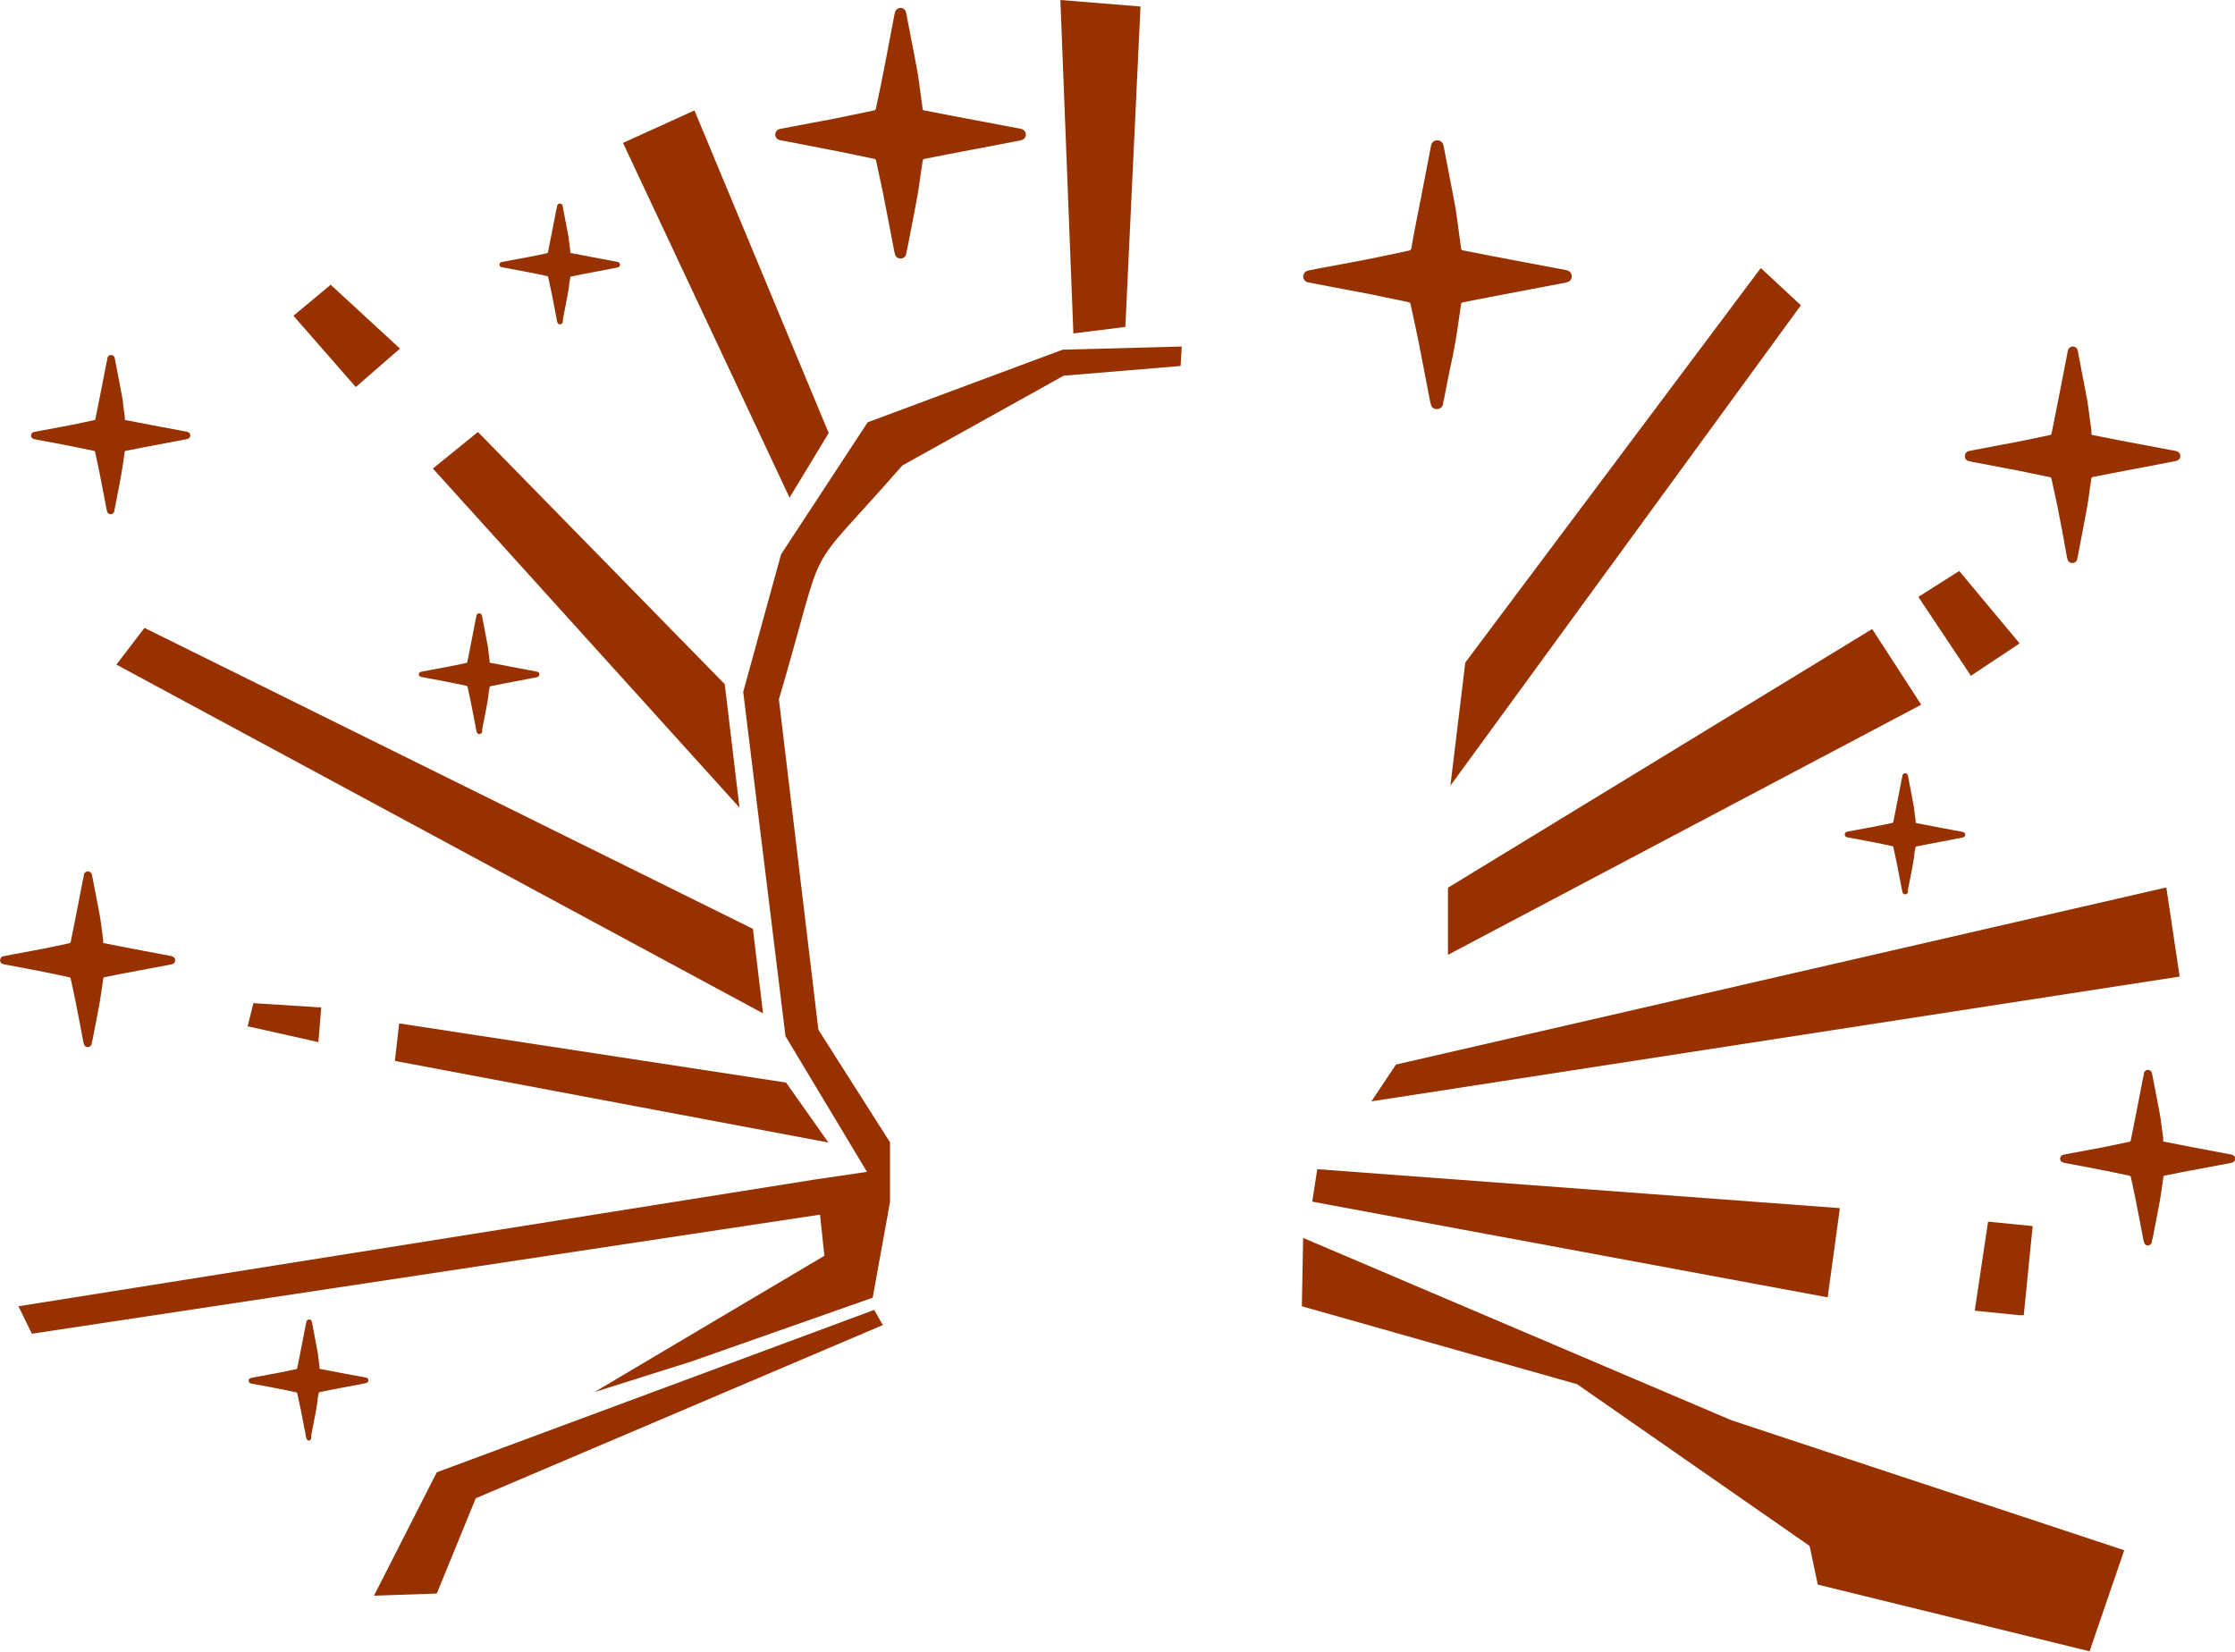
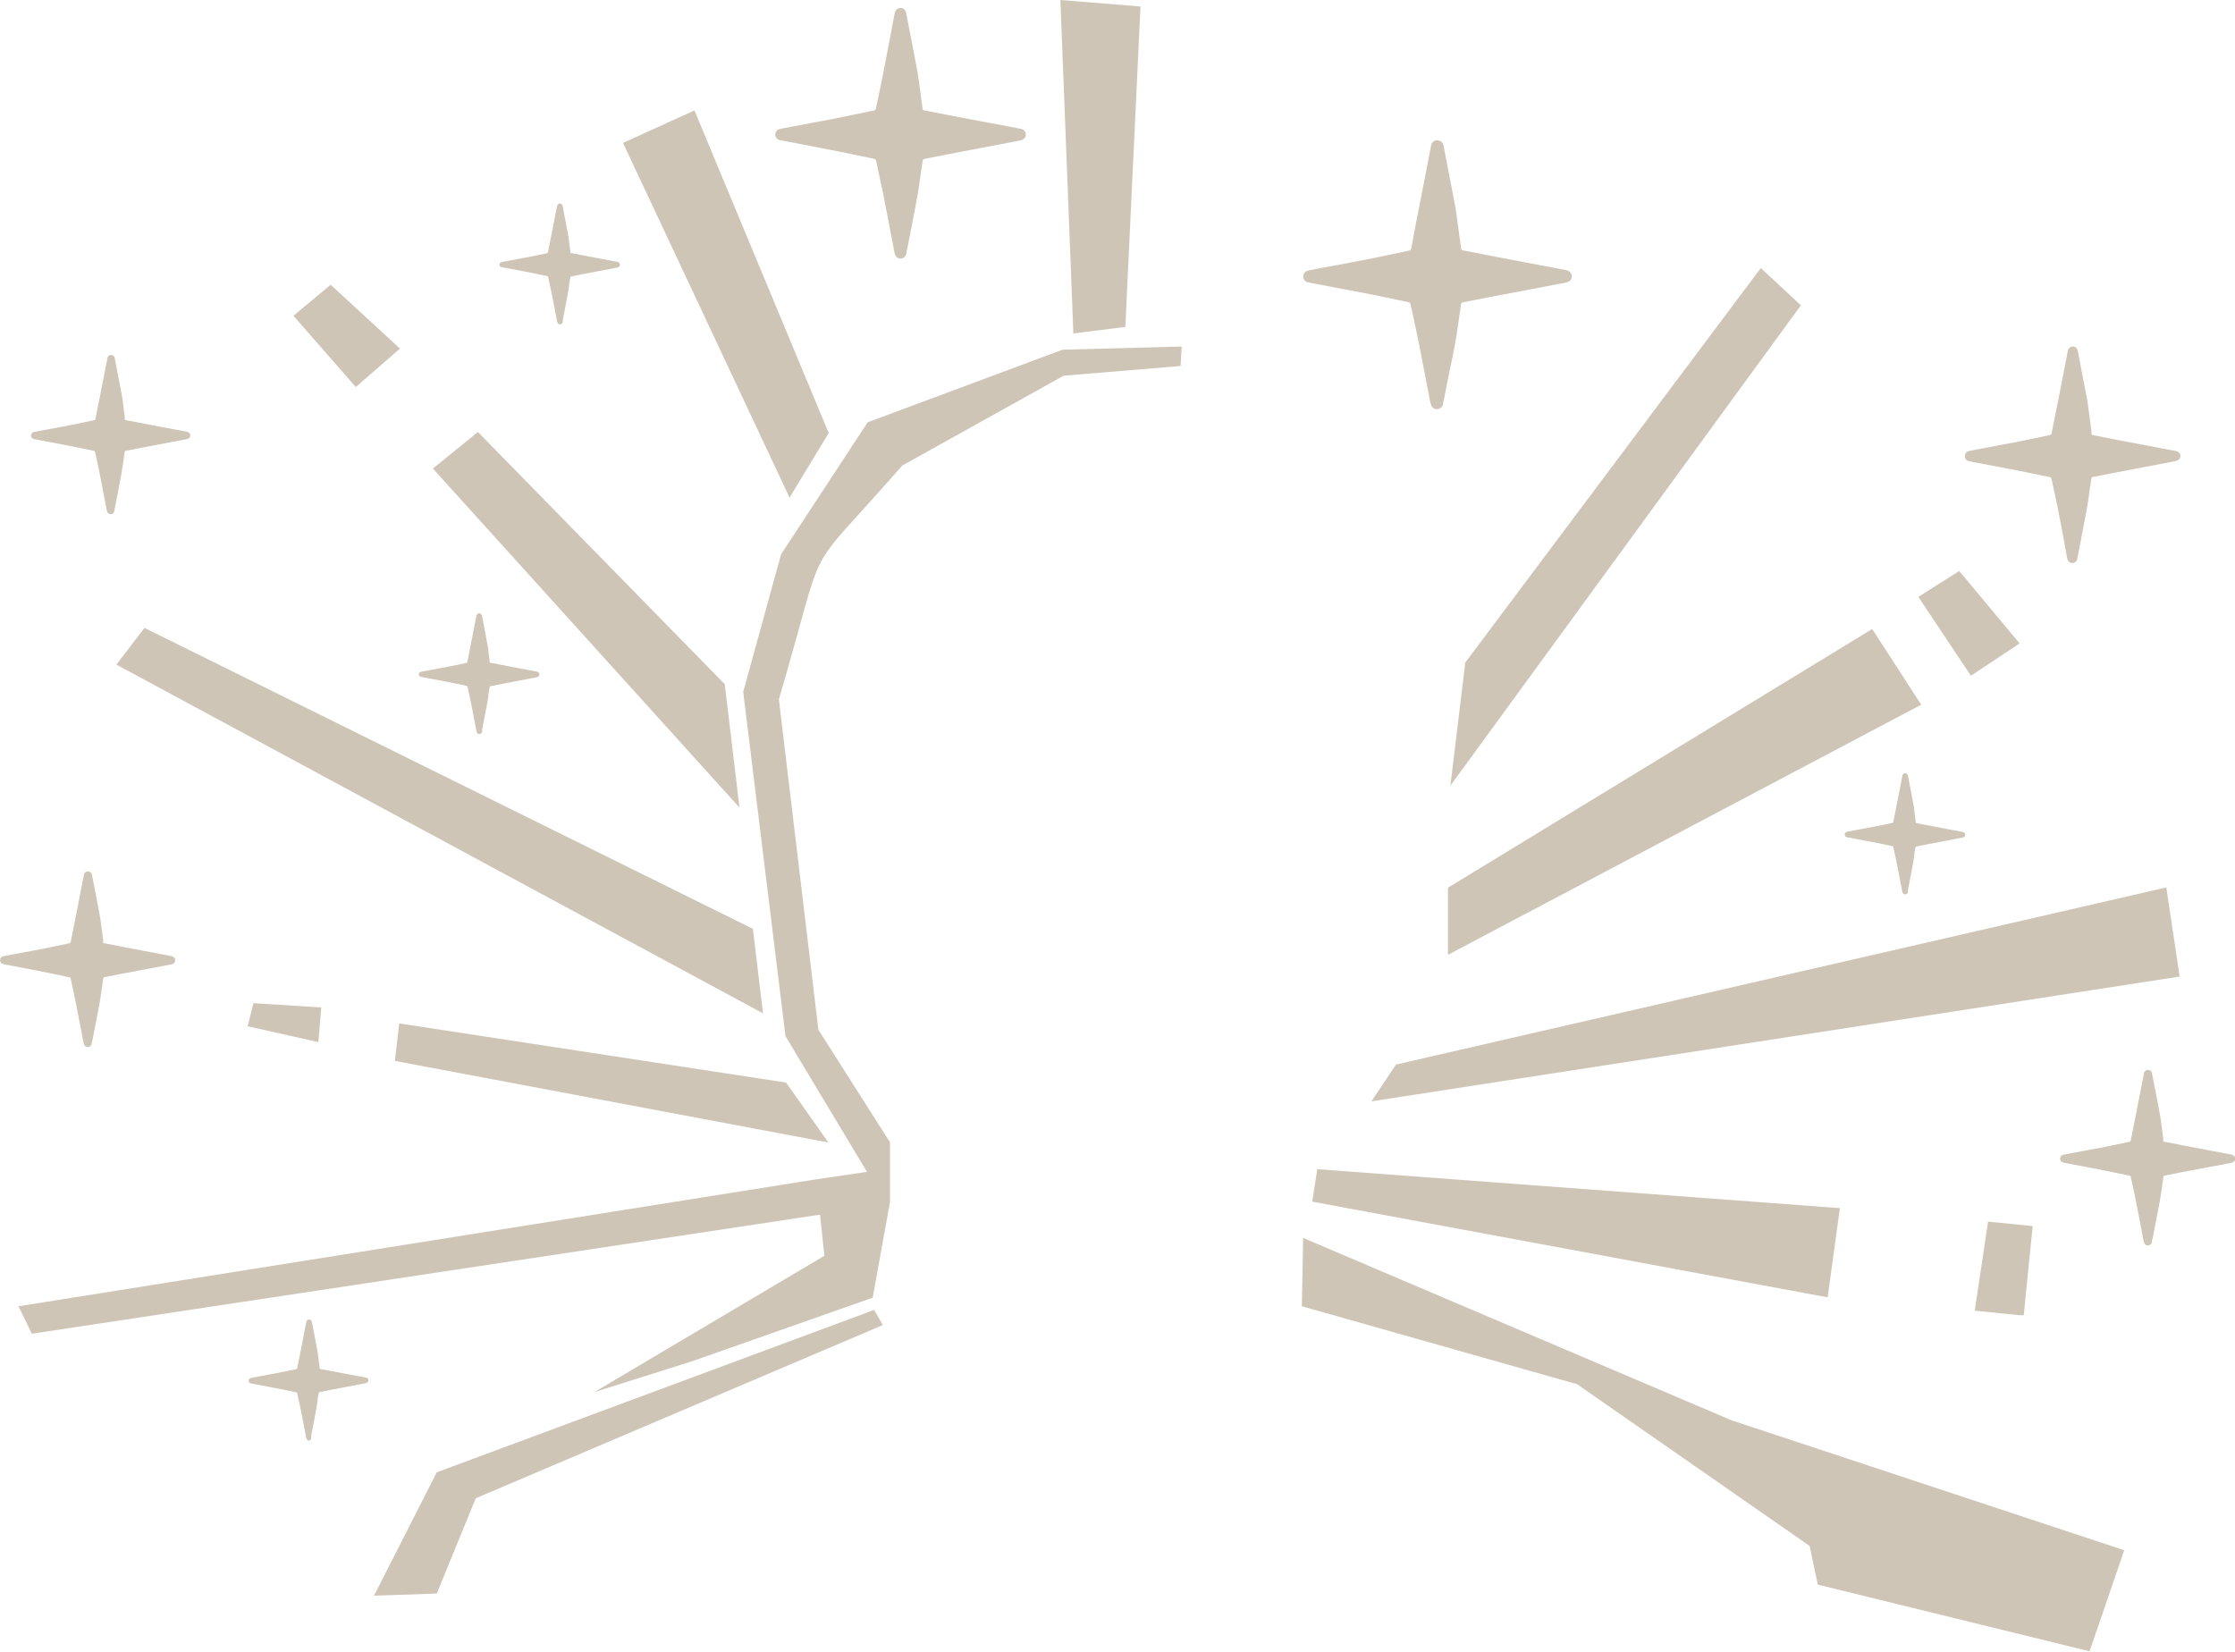
<svg xmlns="http://www.w3.org/2000/svg" id="Layer_11" data-name="Layer 11" viewBox="0 0 258.05 190.67">
-   <polygon points="167.46 90.72 207.93 35.25 203.3 30.95 169.18 76.5 167.46 90.72" style="fill:#973100" />
-   <path d="M443,184.58c.2.05.4.08.6.12,1.84.35,3.68.71,5.53,1.05s3.71.77,5.56,1.14a.27.27,0,0,1,.24.24c.29,1.37.61,2.73.88,4.11.44,2.21.86,4.43,1.29,6.65a5.6,5.6,0,0,0,.2.89.68.68,0,0,0,.66.46.71.71,0,0,0,.72-.59c0-.18.07-.37.11-.55.32-1.64.63-3.28,1-4.92.24-1.25.47-2.5.64-3.76.1-.76.23-1.51.33-2.27a.26.26,0,0,1,.25-.25l3.12-.61,8.15-1.55a3.82,3.82,0,0,0,.84-.19.7.7,0,0,0,.2-1.16,1,1,0,0,0-.5-.22l-4.63-.87c-2.4-.44-4.8-.92-7.2-1.39-.13,0-.22-.07-.22-.22a4.09,4.09,0,0,0-.06-.43q-.17-1.25-.34-2.5c-.08-.56-.14-1.13-.24-1.69-.21-1.19-.45-2.37-.68-3.55l-.71-3.7a.74.74,0,0,0-.32-.5.72.72,0,0,0-1.12.48c-.07.32-.13.65-.19,1-.36,1.87-.72,3.75-1.09,5.62s-.7,3.49-1,5.24a.31.31,0,0,1-.29.28c-1.59.33-3.17.69-4.76,1l-5,.94c-.62.12-1.24.22-1.85.36a.7.7,0,0,0-.58.7A.69.69,0,0,0,443,184.58Z" transform="translate(-292.07 -152)" style="fill:#973100" />
-   <polygon points="90.76 125 46.09 118.17 45.59 122.5 95.64 131.92 90.76 125" style="fill:#973100" />
-   <polygon points="86.93 107.25 16.68 72.5 13.44 76.74 88.1 117.01 86.93 107.25" style="fill:#973100" />
-   <polygon points="129.93 37.75 131.68 0.75 122.43 0 123.93 38.5 129.93 37.75" style="fill:#973100" />
-   <polygon points="36.76 120.33 37.09 116.33 29.26 115.83 28.59 118.5 36.76 120.33" style="fill:#973100" />
-   <polygon points="250.12 102.47 161.18 122.92 158.34 127.17 251.66 112.76 250.12 102.47" style="fill:#973100" />
-   <path d="M519.34,205.24c.16,0,.32.07.48.1l4.44.84c1.5.28,3,.62,4.47.91a.22.22,0,0,1,.2.19c.23,1.1.49,2.2.71,3.3.36,1.78.69,3.56,1,5.34a4.5,4.5,0,0,0,.16.72.54.54,0,0,0,.53.37.57.57,0,0,0,.58-.48c0-.15.06-.29.09-.44.25-1.32.51-2.64.76-4,.2-1,.38-2,.51-3,.08-.61.18-1.21.26-1.82a.21.21,0,0,1,.2-.2l2.51-.49,6.55-1.25a3.07,3.07,0,0,0,.68-.16.56.56,0,0,0,.16-.93.76.76,0,0,0-.41-.18l-3.72-.7c-1.93-.35-3.86-.74-5.78-1.12-.1,0-.17-.05-.18-.18a3.29,3.29,0,0,0,0-.34l-.27-2c-.06-.45-.11-.91-.19-1.36-.17-1-.36-1.9-.54-2.85l-.57-3a.59.59,0,0,0-.25-.4.58.58,0,0,0-.9.39c-.06.26-.1.52-.15.78-.29,1.51-.58,3-.88,4.52s-.57,2.81-.84,4.21a.25.25,0,0,1-.23.23c-1.28.26-2.55.55-3.82.79l-4,.76c-.5.09-1,.18-1.49.29a.56.56,0,0,0-.47.57A.55.55,0,0,0,519.34,205.24Z" transform="translate(-292.07 -152)" style="fill:#973100" />
-   <polygon points="167.18 110.25 221.82 81.37 216.16 72.63 167.18 102.5 167.18 110.25" style="fill:#973100" />
-   <polygon points="233.14 151.86 233.66 151.86 234.69 141.57 229.54 141.06 228 151.34 233.14 151.86" style="fill:#973100" />
-   <path d="M513.24,246.9a1.82,1.82,0,0,0,0-.19l-.15-1.12c0-.25-.06-.51-.11-.76-.1-.53-.2-1.06-.3-1.6l-.32-1.66a.33.33,0,0,0-.14-.23.32.32,0,0,0-.5.22c0,.14-.06.29-.09.44-.16.84-.32,1.69-.49,2.53s-.32,1.57-.47,2.36a.14.14,0,0,1-.13.13c-.71.15-1.42.31-2.14.44l-2.25.42-.83.16a.31.31,0,0,0-.26.32.31.31,0,0,0,.25.31l.27.05,2.48.47c.84.15,1.67.34,2.5.51a.12.12,0,0,1,.11.11c.13.62.27,1.23.4,1.85.2,1,.38,2,.58,3a2.52,2.52,0,0,0,.09.4.3.3,0,0,0,.3.21.32.32,0,0,0,.32-.27c0-.08,0-.16,0-.25.14-.74.28-1.48.43-2.21.11-.56.21-1.12.29-1.69,0-.34.1-.68.15-1a.12.12,0,0,1,.11-.11l1.4-.28,3.66-.7a1.71,1.71,0,0,0,.38-.09.32.32,0,0,0,.09-.52.43.43,0,0,0-.23-.1l-2.08-.39c-1.08-.2-2.16-.41-3.24-.62C513.28,247,513.24,247,513.24,246.9Z" transform="translate(-292.07 -152)" style="fill:#973100" />
-   <polygon points="212.43 139.5 152.09 135 151.51 138.75 211.02 149.8 212.43 139.5" style="fill:#973100" />
-   <path d="M332.3,310.69c-1.08-.2-2.16-.41-3.24-.62-.06,0-.1,0-.1-.1a1.84,1.84,0,0,0,0-.19l-.15-1.12c0-.25-.06-.51-.11-.76-.1-.53-.2-1.06-.3-1.6l-.32-1.66a.33.33,0,0,0-.14-.23.32.32,0,0,0-.5.22c0,.14-.06.29-.09.44-.16.84-.32,1.69-.49,2.53s-.32,1.57-.47,2.36a.14.14,0,0,1-.13.13c-.71.15-1.42.31-2.14.44l-2.25.42-.83.16a.31.31,0,0,0-.26.32.31.31,0,0,0,.25.31l.27.05,2.48.47c.84.15,1.67.34,2.5.51a.12.12,0,0,1,.11.11c.13.62.27,1.23.4,1.85.2,1,.38,2,.58,3a2.52,2.52,0,0,0,.09.4.3.3,0,0,0,.3.21A.32.32,0,0,0,328,318c0-.08,0-.16,0-.25.14-.74.28-1.48.43-2.21.11-.56.21-1.12.29-1.69,0-.34.1-.68.15-1a.12.12,0,0,1,.11-.11l1.4-.28,3.66-.7a1.71,1.71,0,0,0,.38-.09.32.32,0,0,0,.09-.52.43.43,0,0,0-.23-.1Z" transform="translate(-292.07 -152)" style="fill:#973100" />
-   <path d="M382.1,168.17c.18.05.37.08.56.11l5.15,1c1.74.32,3.45.71,5.18,1.06a.25.25,0,0,1,.23.22c.27,1.28.56,2.55.82,3.83.41,2.06.8,4.13,1.2,6.2a5.22,5.22,0,0,0,.18.83.63.63,0,0,0,.62.43.66.66,0,0,0,.67-.55c0-.17.07-.34.1-.51.3-1.53.59-3.06.89-4.59.23-1.16.44-2.33.59-3.51.09-.71.21-1.41.31-2.11a.24.24,0,0,1,.23-.24l2.91-.57,7.6-1.45a3.56,3.56,0,0,0,.78-.18.65.65,0,0,0,.18-1.08.88.88,0,0,0-.47-.21l-4.32-.81c-2.24-.41-4.47-.86-6.71-1.29-.12,0-.2-.06-.21-.21a3.8,3.8,0,0,0-.05-.4l-.32-2.33c-.07-.53-.13-1.05-.23-1.57-.2-1.11-.42-2.21-.63-3.31l-.67-3.45a.69.69,0,0,0-.3-.47.67.67,0,0,0-1,.45c-.07.3-.12.61-.18.91-.34,1.75-.67,3.5-1,5.24s-.66,3.26-1,4.89a.29.29,0,0,1-.27.26c-1.48.3-3,.64-4.44.92l-4.66.88c-.58.11-1.15.21-1.72.33a.65.65,0,0,0-.54.66A.64.64,0,0,0,382.1,168.17Z" transform="translate(-292.07 -152)" style="fill:#973100" />
-   <path d="M550,285.46a.62.62,0,0,0-.33-.15l-3-.57c-1.57-.29-3.13-.6-4.7-.91-.09,0-.14,0-.14-.14a2.65,2.65,0,0,0,0-.28l-.22-1.63c-.05-.37-.09-.74-.16-1.1-.14-.77-.29-1.55-.44-2.32l-.47-2.41a.48.48,0,0,0-.21-.33.47.47,0,0,0-.73.31c0,.21-.08.42-.12.64-.24,1.22-.47,2.45-.71,3.67s-.46,2.28-.68,3.42a.2.2,0,0,1-.19.18c-1,.21-2.07.45-3.11.65l-3.27.61-1.21.23a.46.46,0,0,0-.38.46.45.45,0,0,0,.37.45l.39.08,3.61.69c1.21.22,2.42.5,3.63.74a.18.18,0,0,1,.16.16c.19.89.4,1.78.57,2.68.29,1.44.56,2.89.84,4.34a3.66,3.66,0,0,0,.13.58.44.44,0,0,0,.43.3.47.47,0,0,0,.47-.39c0-.12,0-.24.07-.36.21-1.07.41-2.14.62-3.21.16-.82.31-1.63.42-2.46.07-.49.15-1,.21-1.48a.17.17,0,0,1,.16-.17l2-.4,5.32-1a2.49,2.49,0,0,0,.55-.13A.46.46,0,0,0,550,285.46Z" transform="translate(-292.07 -152)" style="fill:#973100" />
-   <polygon points="150.46 142.94 150.31 150.83 182.09 159.83 208.93 178.5 209.88 182.97 241.26 190.67 245.26 179 199.93 164 150.46 142.94" style="fill:#973100" />
-   <path d="M300.07,264.84a.18.18,0,0,1,.16.16c.19.89.4,1.78.57,2.68.29,1.44.56,2.89.84,4.34a3.66,3.66,0,0,0,.13.58.44.44,0,0,0,.43.3.47.47,0,0,0,.47-.39c0-.12,0-.24.07-.36.21-1.07.41-2.14.62-3.21.16-.82.31-1.63.42-2.46.07-.49.15-1,.21-1.48a.17.17,0,0,1,.16-.17l2-.4,5.32-1a2.49,2.49,0,0,0,.55-.13.46.46,0,0,0,.13-.76.62.62,0,0,0-.33-.15l-3-.57c-1.57-.29-3.13-.6-4.7-.91-.09,0-.14,0-.14-.14a2.67,2.67,0,0,0,0-.28l-.22-1.63c-.05-.37-.09-.74-.16-1.1-.14-.77-.29-1.55-.44-2.32l-.47-2.41a.48.48,0,0,0-.21-.33.47.47,0,0,0-.73.31c0,.21-.08.42-.12.64-.24,1.22-.47,2.45-.71,3.67s-.46,2.28-.68,3.42a.2.2,0,0,1-.19.18c-1,.21-2.07.45-3.11.65l-3.27.61-1.21.23a.46.46,0,0,0-.38.46.45.45,0,0,0,.37.45l.39.08,3.61.69C297.66,264.32,298.86,264.59,300.07,264.84Z" transform="translate(-292.07 -152)" style="fill:#973100" />
-   <polygon points="83.68 79 55.18 49.88 49.98 54.1 85.38 93.25 83.68 79" style="fill:#973100" />
-   <path d="M350,182.85l.27.05,2.48.47c.84.15,1.67.34,2.5.51a.12.12,0,0,1,.11.11c.13.62.27,1.23.4,1.85.2,1,.38,2,.58,3a2.52,2.52,0,0,0,.09.4.3.3,0,0,0,.3.21.32.32,0,0,0,.32-.27c0-.08,0-.16,0-.25.14-.74.28-1.48.43-2.21.11-.56.21-1.12.29-1.69,0-.34.1-.68.15-1a.12.12,0,0,1,.11-.11l1.4-.28,3.66-.7a1.71,1.71,0,0,0,.38-.09.32.32,0,0,0,.09-.52.43.43,0,0,0-.23-.1l-2.08-.39c-1.08-.2-2.16-.41-3.24-.62-.06,0-.1,0-.1-.1a1.84,1.84,0,0,0,0-.19l-.15-1.12c0-.25-.06-.51-.11-.76-.1-.53-.2-1.06-.3-1.6l-.32-1.66a.33.33,0,0,0-.14-.23.32.32,0,0,0-.5.22c0,.14-.06.29-.09.44-.16.84-.32,1.69-.49,2.53s-.32,1.57-.47,2.36a.14.14,0,0,1-.13.13c-.71.15-1.42.31-2.14.44l-2.25.42-.83.16a.31.31,0,0,0-.26.32A.31.31,0,0,0,350,182.85Z" transform="translate(-292.07 -152)" style="fill:#973100" />
-   <polygon points="95.68 50 80.18 12.75 71.93 16.5 91.16 57.46 95.68 50" style="fill:#973100" />
-   <polygon points="46.18 40.25 38.18 32.88 33.88 36.46 41.08 44.69 46.18 40.25" style="fill:#973100" />
-   <path d="M296,202.7l.35.07,3.27.62c1.1.2,2.19.45,3.29.67a.16.16,0,0,1,.14.14c.17.81.36,1.62.52,2.43.26,1.31.51,2.62.76,3.94a3.32,3.32,0,0,0,.12.53.4.4,0,0,0,.39.27.42.42,0,0,0,.43-.35c0-.11,0-.22.06-.33.19-1,.37-1.94.56-2.92.14-.74.28-1.48.38-2.23.06-.45.13-.89.19-1.34a.15.15,0,0,1,.15-.15l1.85-.36,4.83-.92a2.26,2.26,0,0,0,.5-.11.42.42,0,0,0,.12-.69.56.56,0,0,0-.3-.13l-2.74-.51c-1.42-.26-2.84-.55-4.26-.82-.08,0-.13,0-.13-.13a2.42,2.42,0,0,0,0-.25l-.2-1.48c0-.33-.08-.67-.14-1-.13-.7-.27-1.4-.4-2.1l-.42-2.19a.44.44,0,0,0-.19-.3.43.43,0,0,0-.66.28c0,.19-.08.38-.11.58-.21,1.11-.43,2.22-.65,3.33s-.42,2.07-.62,3.1a.18.18,0,0,1-.17.17c-.94.19-1.88.41-2.82.59l-3,.56-1.1.21a.41.41,0,0,0-.35.42A.41.41,0,0,0,296,202.7Z" transform="translate(-292.07 -152)" style="fill:#973100" />
-   <path d="M340.69,230.16l.27.05,2.48.47c.84.15,1.67.34,2.5.51a.12.12,0,0,1,.11.11c.13.62.27,1.23.4,1.85.2,1,.38,2,.58,3a2.52,2.52,0,0,0,.09.4.3.3,0,0,0,.3.21.32.32,0,0,0,.32-.27c0-.08,0-.16,0-.25.14-.74.28-1.48.43-2.21.11-.56.21-1.12.29-1.69,0-.34.1-.68.15-1a.12.12,0,0,1,.11-.11l1.4-.28,3.66-.7a1.71,1.71,0,0,0,.38-.09.32.32,0,0,0,.09-.52.43.43,0,0,0-.23-.1l-2.08-.39c-1.08-.2-2.16-.41-3.24-.62-.06,0-.1,0-.1-.1a1.84,1.84,0,0,0,0-.19l-.15-1.12c0-.25-.06-.51-.11-.76-.1-.53-.2-1.06-.3-1.6l-.32-1.66a.33.33,0,0,0-.14-.23.32.32,0,0,0-.5.22c0,.14-.06.29-.09.44-.16.84-.32,1.69-.49,2.53s-.32,1.57-.47,2.36a.14.14,0,0,1-.13.13c-.71.15-1.42.31-2.14.44l-2.25.42-.83.16a.31.31,0,0,0-.26.32A.31.31,0,0,0,340.69,230.16Z" transform="translate(-292.07 -152)" style="fill:#973100" />
-   <path d="M414.75,192.38l-22.5,8.38-10,15.25-4.37,15.88,4.88,39.75,9.41,15.67-6.17.91L294.2,302.83l1.55,3.17,91-13.75.5,4.75L360.7,312.74l11.3-3.57,20.83-7.33,2-11.06,0-6.88-8.27-13L382,232.75c5.86-19.9,2.29-13.31,14.25-27l18.63-10.37,13.5-1.12.13-2.25Z" transform="translate(-292.07 -152)" style="fill:#973100" />
-   <polygon points="233.18 74.29 226.21 65.93 221.49 68.92 227.56 78.03 233.18 74.29" style="fill:#973100" />
-   <polygon points="100.93 151.25 50.43 170 43.18 184.25 50.43 184 54.93 173 101.93 153 100.93 151.25" style="fill:#973100" />
+   <polygon points="167.46 90.72 207.93 35.25 203.3 30.95 169.18 76.5 167.46 90.72" style="fill:#cfc5b6" />
+   <path d="M443,184.58c.2.05.4.08.6.12,1.84.35,3.68.71,5.53,1.05s3.71.77,5.56,1.14a.27.27,0,0,1,.24.24c.29,1.37.61,2.73.88,4.11.44,2.21.86,4.43,1.29,6.65a5.6,5.6,0,0,0,.2.89.68.68,0,0,0,.66.46.71.71,0,0,0,.72-.59c0-.18.07-.37.11-.55.32-1.64.63-3.28,1-4.92.24-1.25.47-2.5.64-3.76.1-.76.23-1.51.33-2.27a.26.26,0,0,1,.25-.25l3.12-.61,8.15-1.55a3.82,3.82,0,0,0,.84-.19.7.7,0,0,0,.2-1.16,1,1,0,0,0-.5-.22l-4.63-.87c-2.4-.44-4.8-.92-7.2-1.39-.13,0-.22-.07-.22-.22a4.09,4.09,0,0,0-.06-.43q-.17-1.25-.34-2.5c-.08-.56-.14-1.13-.24-1.69-.21-1.19-.45-2.37-.68-3.55l-.71-3.7a.74.74,0,0,0-.32-.5.72.72,0,0,0-1.12.48c-.07.32-.13.65-.19,1-.36,1.87-.72,3.75-1.09,5.62s-.7,3.49-1,5.24a.31.31,0,0,1-.29.28c-1.59.33-3.17.69-4.76,1l-5,.94c-.62.12-1.24.22-1.85.36a.7.7,0,0,0-.58.7A.69.69,0,0,0,443,184.58Z" transform="translate(-292.07 -152)" style="fill:#cfc5b6" />
+   <polygon points="90.76 125 46.09 118.17 45.59 122.5 95.64 131.92 90.76 125" style="fill:#cfc5b6" />
+   <polygon points="86.93 107.25 16.68 72.5 13.44 76.74 88.1 117.01 86.93 107.25" style="fill:#cfc5b6" />
+   <polygon points="129.93 37.75 131.68 0.75 122.43 0 123.93 38.5 129.93 37.75" style="fill:#cfc5b6" />
+   <polygon points="36.76 120.33 37.09 116.33 29.26 115.83 28.59 118.5 36.76 120.33" style="fill:#cfc5b6" />
+   <polygon points="250.12 102.47 161.18 122.92 158.34 127.17 251.66 112.76 250.12 102.47" style="fill:#cfc5b6" />
+   <path d="M519.34,205.24c.16,0,.32.07.48.1l4.44.84c1.5.28,3,.62,4.47.91a.22.22,0,0,1,.2.19c.23,1.1.49,2.2.71,3.3.36,1.78.69,3.56,1,5.34a4.5,4.5,0,0,0,.16.72.54.54,0,0,0,.53.37.57.57,0,0,0,.58-.48c0-.15.06-.29.09-.44.25-1.32.51-2.64.76-4,.2-1,.38-2,.51-3,.08-.61.18-1.21.26-1.82a.21.21,0,0,1,.2-.2l2.51-.49,6.55-1.25a3.07,3.07,0,0,0,.68-.16.56.56,0,0,0,.16-.93.76.76,0,0,0-.41-.18l-3.72-.7c-1.93-.35-3.86-.74-5.78-1.12-.1,0-.17-.05-.18-.18a3.29,3.29,0,0,0,0-.34l-.27-2c-.06-.45-.11-.91-.19-1.36-.17-1-.36-1.9-.54-2.85l-.57-3a.59.59,0,0,0-.25-.4.58.58,0,0,0-.9.39c-.06.26-.1.52-.15.78-.29,1.51-.58,3-.88,4.52s-.57,2.81-.84,4.21a.25.25,0,0,1-.23.23c-1.28.26-2.55.55-3.82.79l-4,.76c-.5.09-1,.18-1.49.29a.56.56,0,0,0-.47.57A.55.55,0,0,0,519.34,205.24Z" transform="translate(-292.07 -152)" style="fill:#cfc5b6" />
+   <polygon points="167.18 110.25 221.82 81.37 216.16 72.63 167.18 102.5 167.18 110.25" style="fill:#cfc5b6" />
+   <polygon points="233.14 151.86 233.66 151.86 234.69 141.57 229.54 141.06 228 151.34 233.14 151.86" style="fill:#cfc5b6" />
+   <path d="M513.24,246.9a1.82,1.82,0,0,0,0-.19l-.15-1.12c0-.25-.06-.51-.11-.76-.1-.53-.2-1.06-.3-1.6l-.32-1.66a.33.33,0,0,0-.14-.23.32.32,0,0,0-.5.22c0,.14-.06.29-.09.44-.16.84-.32,1.69-.49,2.53s-.32,1.57-.47,2.36a.14.14,0,0,1-.13.13c-.71.15-1.42.31-2.14.44l-2.25.42-.83.16a.31.31,0,0,0-.26.32.31.31,0,0,0,.25.31l.27.05,2.48.47c.84.15,1.67.34,2.5.51a.12.12,0,0,1,.11.11c.13.62.27,1.23.4,1.85.2,1,.38,2,.58,3a2.52,2.52,0,0,0,.09.4.3.3,0,0,0,.3.21.32.32,0,0,0,.32-.27c0-.08,0-.16,0-.25.14-.74.28-1.48.43-2.21.11-.56.21-1.12.29-1.69,0-.34.1-.68.15-1a.12.12,0,0,1,.11-.11l1.4-.28,3.66-.7a1.71,1.71,0,0,0,.38-.09.32.32,0,0,0,.09-.52.43.43,0,0,0-.23-.1l-2.08-.39c-1.08-.2-2.16-.41-3.24-.62C513.28,247,513.24,247,513.24,246.9Z" transform="translate(-292.07 -152)" style="fill:#cfc5b6" />
+   <polygon points="212.43 139.5 152.09 135 151.51 138.75 211.02 149.8 212.43 139.5" style="fill:#cfc5b6" />
+   <path d="M332.3,310.69c-1.08-.2-2.16-.41-3.24-.62-.06,0-.1,0-.1-.1a1.84,1.84,0,0,0,0-.19l-.15-1.12c0-.25-.06-.51-.11-.76-.1-.53-.2-1.06-.3-1.6l-.32-1.66a.33.33,0,0,0-.14-.23.32.32,0,0,0-.5.22c0,.14-.06.29-.09.44-.16.84-.32,1.69-.49,2.53s-.32,1.57-.47,2.36a.14.14,0,0,1-.13.13c-.71.15-1.42.31-2.14.44l-2.25.42-.83.16a.31.31,0,0,0-.26.32.31.31,0,0,0,.25.31l.27.05,2.48.47c.84.15,1.67.34,2.5.51a.12.12,0,0,1,.11.11c.13.62.27,1.23.4,1.85.2,1,.38,2,.58,3a2.52,2.52,0,0,0,.09.4.3.3,0,0,0,.3.21A.32.32,0,0,0,328,318c0-.08,0-.16,0-.25.14-.74.28-1.48.43-2.21.11-.56.21-1.12.29-1.69,0-.34.1-.68.15-1a.12.12,0,0,1,.11-.11l1.4-.28,3.66-.7a1.71,1.71,0,0,0,.38-.09.32.32,0,0,0,.09-.52.43.43,0,0,0-.23-.1Z" transform="translate(-292.07 -152)" style="fill:#cfc5b6" />
+   <path d="M382.1,168.17c.18.05.37.08.56.11l5.15,1c1.74.32,3.45.71,5.18,1.06a.25.25,0,0,1,.23.22c.27,1.28.56,2.55.82,3.83.41,2.06.8,4.13,1.2,6.2a5.22,5.22,0,0,0,.18.83.63.63,0,0,0,.62.43.66.66,0,0,0,.67-.55c0-.17.07-.34.1-.51.3-1.53.59-3.06.89-4.59.23-1.16.44-2.33.59-3.51.09-.71.21-1.41.31-2.11a.24.24,0,0,1,.23-.24l2.91-.57,7.6-1.45a3.56,3.56,0,0,0,.78-.18.65.65,0,0,0,.18-1.08.88.88,0,0,0-.47-.21l-4.32-.81c-2.24-.41-4.47-.86-6.71-1.29-.12,0-.2-.06-.21-.21a3.8,3.8,0,0,0-.05-.4l-.32-2.33c-.07-.53-.13-1.05-.23-1.57-.2-1.11-.42-2.21-.63-3.31l-.67-3.45a.69.69,0,0,0-.3-.47.67.67,0,0,0-1,.45c-.07.3-.12.61-.18.91-.34,1.75-.67,3.5-1,5.24s-.66,3.26-1,4.89a.29.29,0,0,1-.27.26c-1.48.3-3,.64-4.44.92l-4.66.88c-.58.11-1.15.21-1.72.33a.65.65,0,0,0-.54.66A.64.64,0,0,0,382.1,168.17Z" transform="translate(-292.07 -152)" style="fill:#cfc5b6" />
+   <path d="M550,285.46a.62.62,0,0,0-.33-.15l-3-.57c-1.57-.29-3.13-.6-4.7-.91-.09,0-.14,0-.14-.14a2.65,2.65,0,0,0,0-.28l-.22-1.63c-.05-.37-.09-.74-.16-1.1-.14-.77-.29-1.55-.44-2.32l-.47-2.41a.48.48,0,0,0-.21-.33.47.47,0,0,0-.73.31c0,.21-.08.42-.12.64-.24,1.22-.47,2.45-.71,3.67s-.46,2.28-.68,3.42a.2.2,0,0,1-.19.18c-1,.21-2.07.45-3.11.65l-3.27.61-1.21.23a.46.46,0,0,0-.38.46.45.45,0,0,0,.37.45l.39.08,3.61.69c1.21.22,2.42.5,3.63.74a.18.18,0,0,1,.16.16c.19.89.4,1.78.57,2.68.29,1.44.56,2.89.84,4.34a3.66,3.66,0,0,0,.13.58.44.44,0,0,0,.43.3.47.47,0,0,0,.47-.39c0-.12,0-.24.07-.36.21-1.07.41-2.14.62-3.21.16-.82.31-1.63.42-2.46.07-.49.15-1,.21-1.48a.17.17,0,0,1,.16-.17l2-.4,5.32-1a2.49,2.49,0,0,0,.55-.13A.46.46,0,0,0,550,285.46Z" transform="translate(-292.07 -152)" style="fill:#cfc5b6" />
+   <polygon points="150.46 142.94 150.31 150.83 182.09 159.83 208.93 178.5 209.88 182.97 241.26 190.67 245.26 179 199.93 164 150.46 142.94" style="fill:#cfc5b6" />
+   <path d="M300.07,264.84a.18.18,0,0,1,.16.16c.19.89.4,1.78.57,2.68.29,1.44.56,2.89.84,4.34a3.66,3.66,0,0,0,.13.58.44.44,0,0,0,.43.3.47.47,0,0,0,.47-.39c0-.12,0-.24.07-.36.21-1.07.41-2.14.62-3.21.16-.82.31-1.63.42-2.46.07-.49.15-1,.21-1.48a.17.17,0,0,1,.16-.17l2-.4,5.32-1a2.49,2.49,0,0,0,.55-.13.46.46,0,0,0,.13-.76.62.62,0,0,0-.33-.15l-3-.57c-1.57-.29-3.13-.6-4.7-.91-.09,0-.14,0-.14-.14a2.67,2.67,0,0,0,0-.28l-.22-1.63c-.05-.37-.09-.74-.16-1.1-.14-.77-.29-1.55-.44-2.32l-.47-2.41a.48.48,0,0,0-.21-.33.47.47,0,0,0-.73.31c0,.21-.08.42-.12.64-.24,1.22-.47,2.45-.71,3.67s-.46,2.28-.68,3.42a.2.2,0,0,1-.19.18c-1,.21-2.07.45-3.11.65l-3.27.61-1.21.23a.46.46,0,0,0-.38.46.45.45,0,0,0,.37.45l.39.08,3.61.69C297.66,264.32,298.86,264.59,300.07,264.84Z" transform="translate(-292.07 -152)" style="fill:#cfc5b6" />
+   <polygon points="83.68 79 55.18 49.88 49.98 54.1 85.38 93.25 83.68 79" style="fill:#cfc5b6" />
+   <path d="M350,182.85l.27.05,2.48.47c.84.15,1.67.34,2.5.51a.12.12,0,0,1,.11.11c.13.62.27,1.23.4,1.85.2,1,.38,2,.58,3a2.52,2.52,0,0,0,.09.4.3.3,0,0,0,.3.21.32.32,0,0,0,.32-.27c0-.08,0-.16,0-.25.14-.74.28-1.48.43-2.21.11-.56.21-1.12.29-1.69,0-.34.1-.68.15-1a.12.12,0,0,1,.11-.11l1.4-.28,3.66-.7a1.71,1.71,0,0,0,.38-.09.32.32,0,0,0,.09-.52.43.43,0,0,0-.23-.1l-2.08-.39c-1.08-.2-2.16-.41-3.24-.62-.06,0-.1,0-.1-.1a1.84,1.84,0,0,0,0-.19l-.15-1.12c0-.25-.06-.51-.11-.76-.1-.53-.2-1.06-.3-1.6l-.32-1.66a.33.33,0,0,0-.14-.23.32.32,0,0,0-.5.22c0,.14-.06.29-.09.44-.16.84-.32,1.69-.49,2.53s-.32,1.57-.47,2.36a.14.14,0,0,1-.13.13c-.71.15-1.42.31-2.14.44l-2.25.42-.83.16a.31.31,0,0,0-.26.32A.31.31,0,0,0,350,182.85Z" transform="translate(-292.07 -152)" style="fill:#cfc5b6" />
+   <polygon points="95.68 50 80.18 12.75 71.93 16.5 91.16 57.46 95.68 50" style="fill:#cfc5b6" />
+   <polygon points="46.18 40.25 38.18 32.88 33.88 36.46 41.08 44.69 46.18 40.25" style="fill:#cfc5b6" />
+   <path d="M296,202.7l.35.07,3.27.62c1.1.2,2.19.45,3.29.67a.16.16,0,0,1,.14.14c.17.81.36,1.62.52,2.43.26,1.31.51,2.62.76,3.94a3.32,3.32,0,0,0,.12.53.4.4,0,0,0,.39.27.42.42,0,0,0,.43-.35c0-.11,0-.22.06-.33.19-1,.37-1.94.56-2.92.14-.74.28-1.48.38-2.23.06-.45.13-.89.19-1.34a.15.15,0,0,1,.15-.15l1.85-.36,4.83-.92a2.26,2.26,0,0,0,.5-.11.42.42,0,0,0,.12-.69.56.56,0,0,0-.3-.13l-2.74-.51c-1.42-.26-2.84-.55-4.26-.82-.08,0-.13,0-.13-.13a2.42,2.42,0,0,0,0-.25l-.2-1.48c0-.33-.08-.67-.14-1-.13-.7-.27-1.4-.4-2.1l-.42-2.19a.44.44,0,0,0-.19-.3.43.43,0,0,0-.66.28c0,.19-.08.38-.11.58-.21,1.11-.43,2.22-.65,3.33s-.42,2.07-.62,3.1a.18.18,0,0,1-.17.17c-.94.19-1.88.41-2.82.59l-3,.56-1.1.21a.41.41,0,0,0-.35.42A.41.41,0,0,0,296,202.7Z" transform="translate(-292.07 -152)" style="fill:#cfc5b6" />
+   <path d="M340.69,230.16l.27.05,2.48.47c.84.15,1.67.34,2.5.51a.12.12,0,0,1,.11.11c.13.62.27,1.23.4,1.85.2,1,.38,2,.58,3a2.52,2.52,0,0,0,.09.4.3.3,0,0,0,.3.21.32.32,0,0,0,.32-.27c0-.08,0-.16,0-.25.14-.74.28-1.48.43-2.21.11-.56.21-1.12.29-1.69,0-.34.1-.68.15-1a.12.12,0,0,1,.11-.11l1.4-.28,3.66-.7a1.71,1.71,0,0,0,.38-.09.32.32,0,0,0,.09-.52.43.43,0,0,0-.23-.1l-2.08-.39c-1.08-.2-2.16-.41-3.24-.62-.06,0-.1,0-.1-.1a1.84,1.84,0,0,0,0-.19l-.15-1.12c0-.25-.06-.51-.11-.76-.1-.53-.2-1.06-.3-1.6l-.32-1.66a.33.33,0,0,0-.14-.23.32.32,0,0,0-.5.22c0,.14-.06.29-.09.44-.16.84-.32,1.69-.49,2.53s-.32,1.57-.47,2.36a.14.14,0,0,1-.13.13c-.71.15-1.42.31-2.14.44l-2.25.42-.83.16a.31.31,0,0,0-.26.32A.31.31,0,0,0,340.69,230.16Z" transform="translate(-292.07 -152)" style="fill:#cfc5b6" />
+   <path d="M414.75,192.38l-22.5,8.38-10,15.25-4.37,15.88,4.88,39.75,9.41,15.67-6.17.91L294.2,302.83l1.55,3.17,91-13.75.5,4.75L360.7,312.74l11.3-3.57,20.83-7.33,2-11.06,0-6.88-8.27-13L382,232.75c5.86-19.9,2.29-13.31,14.25-27l18.63-10.37,13.5-1.12.13-2.25Z" transform="translate(-292.07 -152)" style="fill:#cfc5b6" />
+   <polygon points="233.18 74.29 226.21 65.93 221.49 68.92 227.56 78.03 233.18 74.29" style="fill:#cfc5b6" />
+   <polygon points="100.93 151.25 50.43 170 43.18 184.25 50.43 184 54.93 173 101.93 153 100.93 151.25" style="fill:#cfc5b6" />
</svg>
